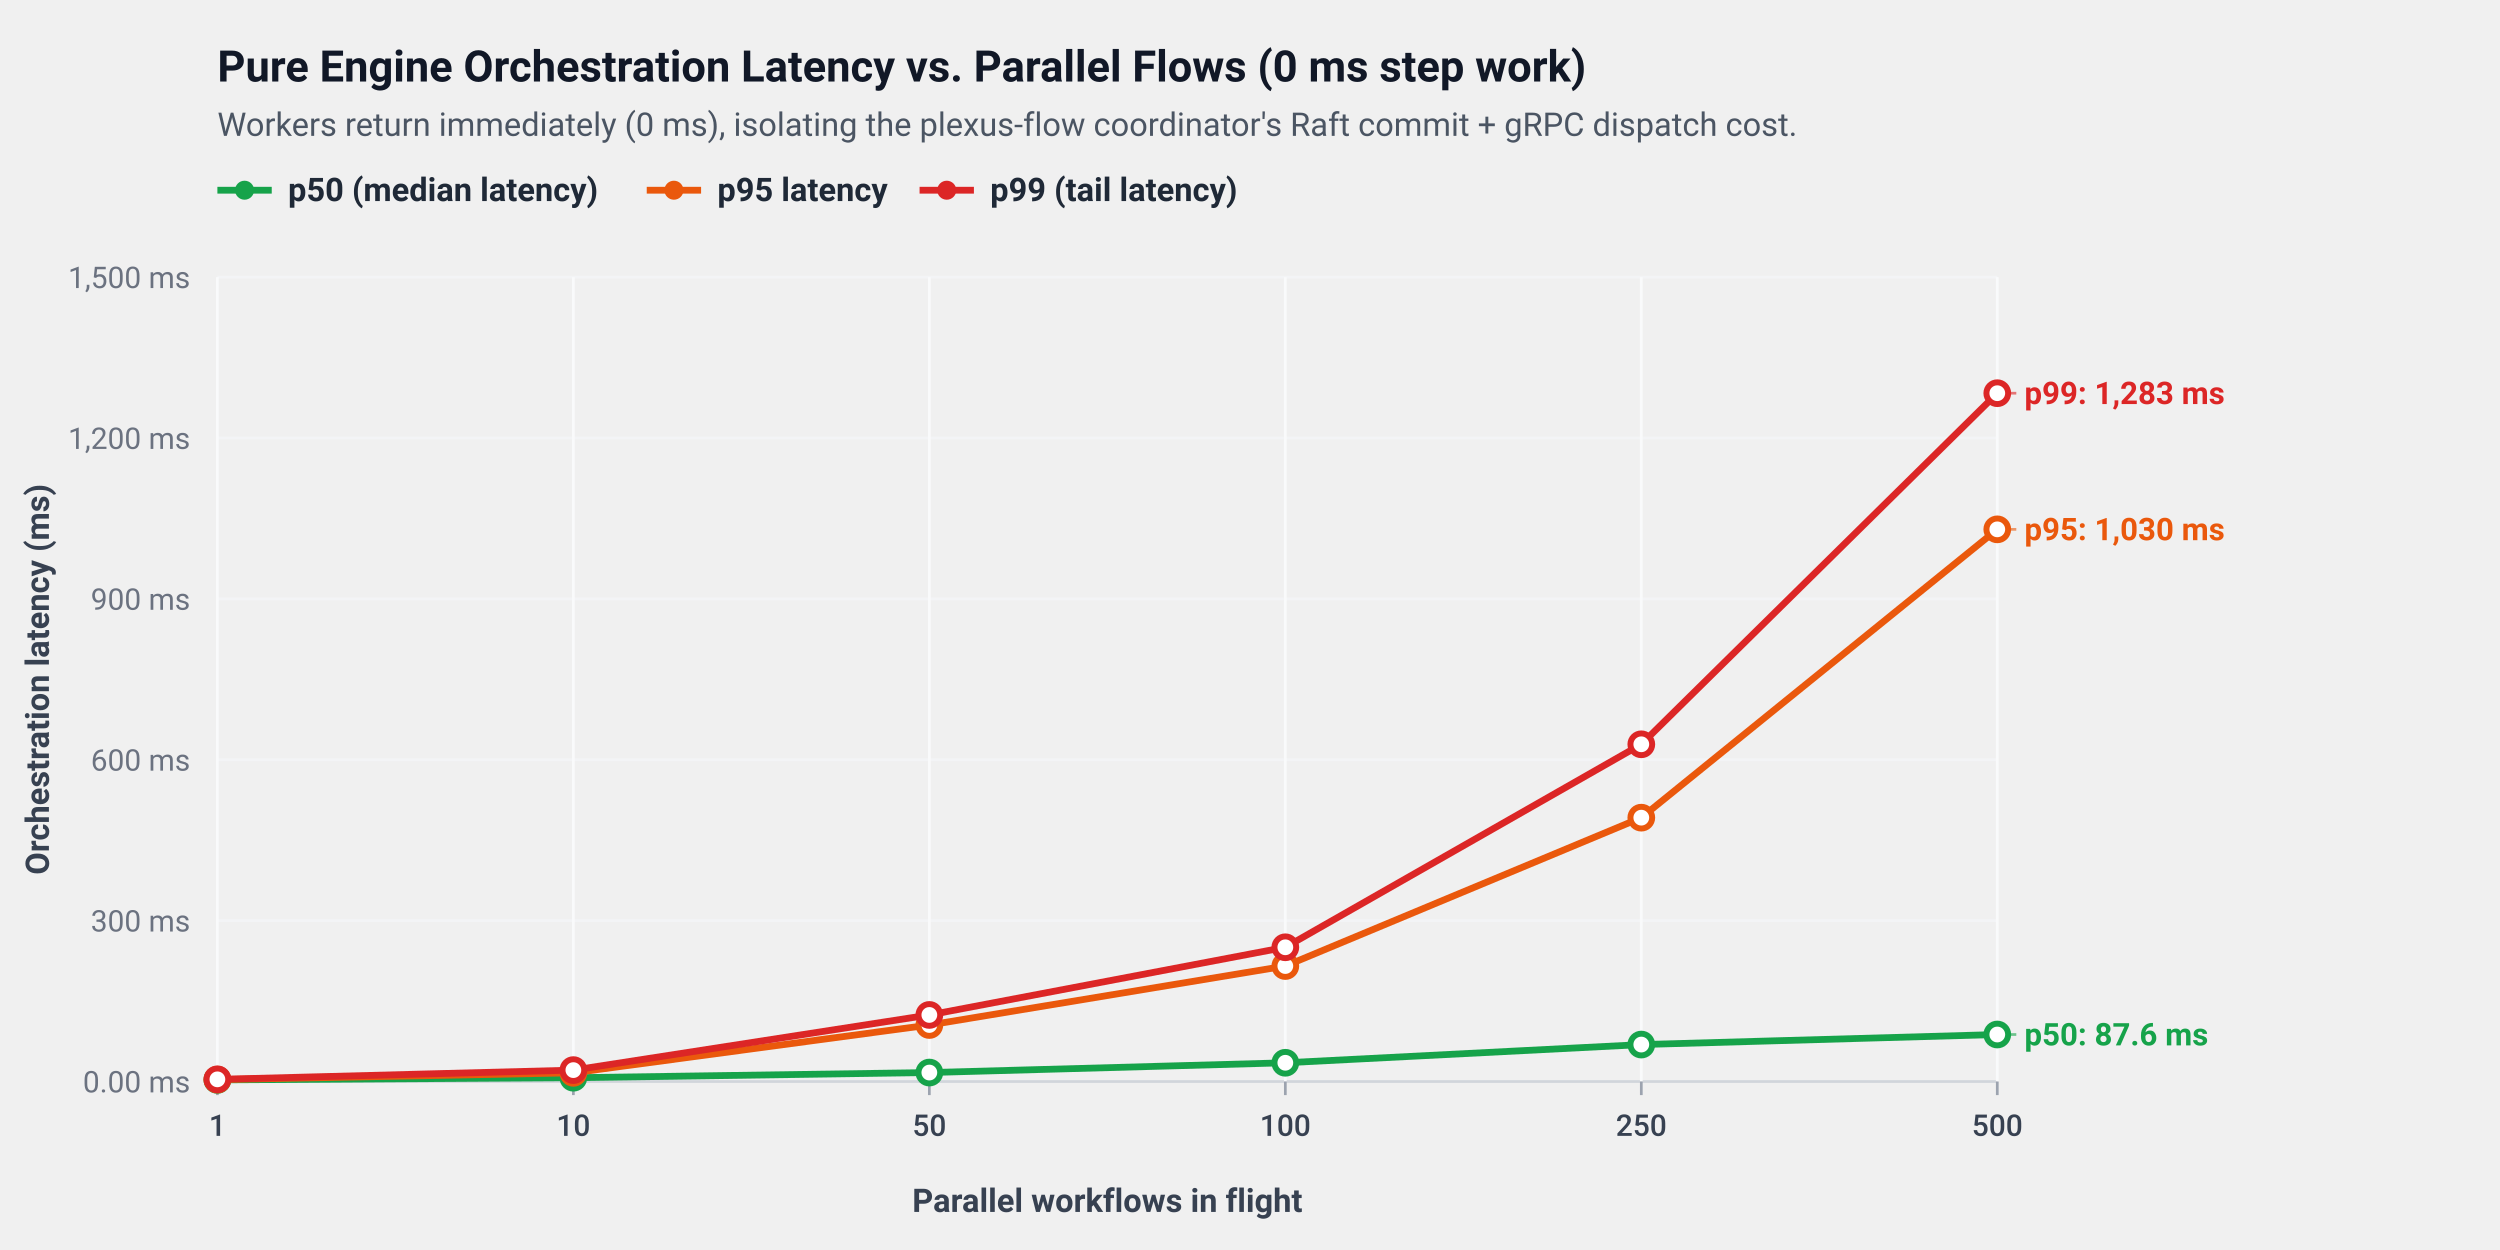
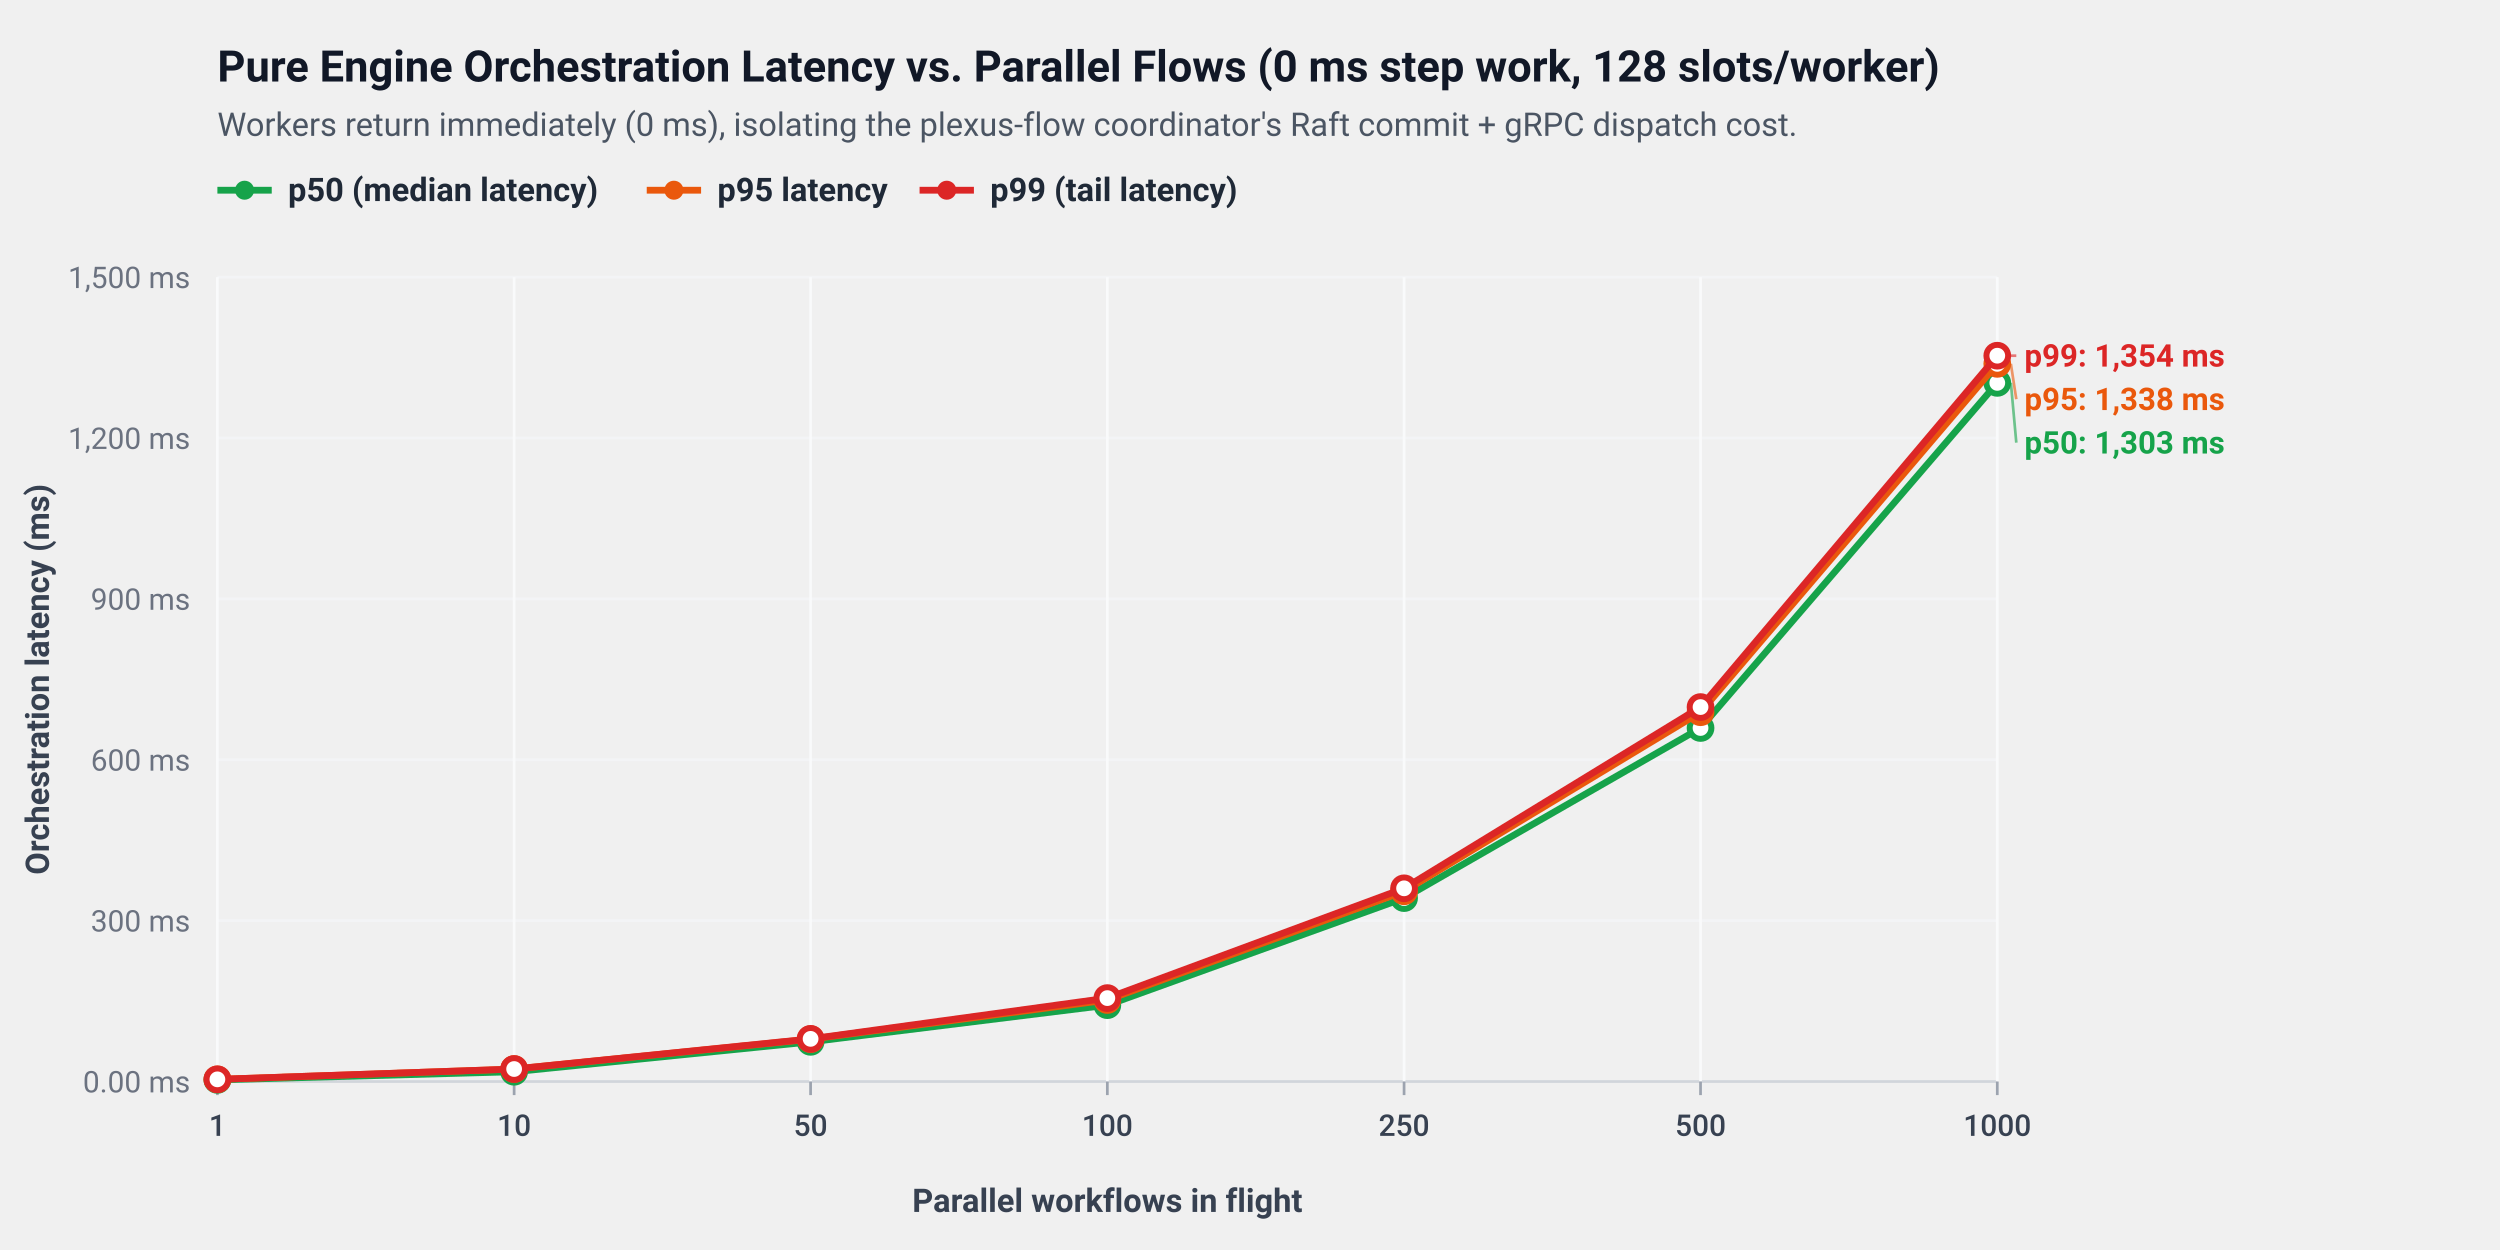
<svg xmlns="http://www.w3.org/2000/svg" viewBox="0 0 920 460" width="100%" style="font-family: -apple-system, BlinkMacSystemFont, 'Segoe UI', Roboto, Helvetica, Arial, sans-serif; background: #ffffff; border: 1px solid #e5e7eb; border-radius: 8px;">
-   <text x="80" y="30" font-size="16" font-weight="700" fill="#111827">Pure Engine Orchestration Latency vs. Parallel Flows (0 ms step work)</text>
+   <text x="80" y="30" font-size="16" font-weight="700" fill="#111827">Pure Engine Orchestration Latency vs. Parallel Flows (0 ms step work, 128 slots/worker)</text>
  <text x="80" y="50" font-size="12" fill="#4b5563">Workers return immediately (0 ms), isolating the plexus-flow coordinator's Raft commit + gRPC dispatch cost.</text>
  <line x1="80.0" y1="70" x2="100.0" y2="70" stroke="#16a34a" stroke-width="2.5" />
  <circle cx="90.0" cy="70" r="3.5" fill="#16a34a" />
  <text x="106.0" y="74" font-size="12" font-weight="600" fill="#1f2937">p50 (median latency)</text>
  <line x1="238.0" y1="70" x2="258.0" y2="70" stroke="#ea580c" stroke-width="2.5" />
  <circle cx="248.0" cy="70" r="3.5" fill="#ea580c" />
  <text x="264.0" y="74" font-size="12" font-weight="600" fill="#1f2937">p95 latency</text>
  <line x1="338.4" y1="70" x2="358.4" y2="70" stroke="#dc2626" stroke-width="2.5" />
  <circle cx="348.4" cy="70" r="3.5" fill="#dc2626" />
  <text x="364.4" y="74" font-size="12" font-weight="600" fill="#1f2937">p99 (tail latency)</text>
  <line x1="80" y1="398.0" x2="735" y2="398.0" stroke="#d1d5db" stroke-width="1" />
  <text x="70" y="402.0" font-size="11" fill="#6b7280" text-anchor="end">0.00 ms</text>
  <line x1="80" y1="338.8" x2="735" y2="338.8" stroke="#f3f4f6" stroke-width="1" />
  <text x="70" y="342.8" font-size="11" fill="#6b7280" text-anchor="end">300 ms</text>
  <line x1="80" y1="279.6" x2="735" y2="279.6" stroke="#f3f4f6" stroke-width="1" />
  <text x="70" y="283.6" font-size="11" fill="#6b7280" text-anchor="end">600 ms</text>
  <line x1="80" y1="220.4" x2="735" y2="220.4" stroke="#f3f4f6" stroke-width="1" />
  <text x="70" y="224.4" font-size="11" fill="#6b7280" text-anchor="end">900 ms</text>
  <line x1="80" y1="161.2" x2="735" y2="161.2" stroke="#f3f4f6" stroke-width="1" />
  <text x="70" y="165.2" font-size="11" fill="#6b7280" text-anchor="end">1,200 ms</text>
  <line x1="80" y1="102.0" x2="735" y2="102.0" stroke="#f3f4f6" stroke-width="1" />
  <text x="70" y="106.0" font-size="11" fill="#6b7280" text-anchor="end">1,500 ms</text>
  <line x1="80.0" y1="102" x2="80.0" y2="398" stroke="#f9fafb" stroke-width="1" />
  <line x1="80.0" y1="398" x2="80.0" y2="403" stroke="#9ca3af" stroke-width="1" />
  <text x="80.0" y="418" font-size="11" font-weight="500" fill="#374151" text-anchor="middle">1</text>
-   <line x1="211.0" y1="102" x2="211.0" y2="398" stroke="#f9fafb" stroke-width="1" />
-   <line x1="211.0" y1="398" x2="211.0" y2="403" stroke="#9ca3af" stroke-width="1" />
-   <text x="211.0" y="418" font-size="11" font-weight="500" fill="#374151" text-anchor="middle">10</text>
-   <line x1="342.0" y1="102" x2="342.0" y2="398" stroke="#f9fafb" stroke-width="1" />
-   <line x1="342.0" y1="398" x2="342.0" y2="403" stroke="#9ca3af" stroke-width="1" />
-   <text x="342.0" y="418" font-size="11" font-weight="500" fill="#374151" text-anchor="middle">50</text>
-   <line x1="473.0" y1="102" x2="473.0" y2="398" stroke="#f9fafb" stroke-width="1" />
-   <line x1="473.0" y1="398" x2="473.0" y2="403" stroke="#9ca3af" stroke-width="1" />
-   <text x="473.0" y="418" font-size="11" font-weight="500" fill="#374151" text-anchor="middle">100</text>
-   <line x1="604.0" y1="102" x2="604.0" y2="398" stroke="#f9fafb" stroke-width="1" />
-   <line x1="604.0" y1="398" x2="604.0" y2="403" stroke="#9ca3af" stroke-width="1" />
-   <text x="604.0" y="418" font-size="11" font-weight="500" fill="#374151" text-anchor="middle">250</text>
+   <line x1="189.2" y1="102" x2="189.2" y2="398" stroke="#f9fafb" stroke-width="1" />
+   <line x1="189.2" y1="398" x2="189.2" y2="403" stroke="#9ca3af" stroke-width="1" />
+   <text x="189.2" y="418" font-size="11" font-weight="500" fill="#374151" text-anchor="middle">10</text>
+   <line x1="298.3" y1="102" x2="298.3" y2="398" stroke="#f9fafb" stroke-width="1" />
+   <line x1="298.3" y1="398" x2="298.3" y2="403" stroke="#9ca3af" stroke-width="1" />
+   <text x="298.3" y="418" font-size="11" font-weight="500" fill="#374151" text-anchor="middle">50</text>
+   <line x1="407.5" y1="102" x2="407.5" y2="398" stroke="#f9fafb" stroke-width="1" />
+   <line x1="407.5" y1="398" x2="407.5" y2="403" stroke="#9ca3af" stroke-width="1" />
+   <text x="407.5" y="418" font-size="11" font-weight="500" fill="#374151" text-anchor="middle">100</text>
+   <line x1="516.7" y1="102" x2="516.7" y2="398" stroke="#f9fafb" stroke-width="1" />
+   <line x1="516.7" y1="398" x2="516.7" y2="403" stroke="#9ca3af" stroke-width="1" />
+   <text x="516.7" y="418" font-size="11" font-weight="500" fill="#374151" text-anchor="middle">250</text>
+   <line x1="625.8" y1="102" x2="625.8" y2="398" stroke="#f9fafb" stroke-width="1" />
+   <line x1="625.8" y1="398" x2="625.8" y2="403" stroke="#9ca3af" stroke-width="1" />
+   <text x="625.8" y="418" font-size="11" font-weight="500" fill="#374151" text-anchor="middle">500</text>
  <line x1="735.0" y1="102" x2="735.0" y2="398" stroke="#f9fafb" stroke-width="1" />
  <line x1="735.0" y1="398" x2="735.0" y2="403" stroke="#9ca3af" stroke-width="1" />
-   <text x="735.0" y="418" font-size="11" font-weight="500" fill="#374151" text-anchor="middle">500</text>
+   <text x="735.0" y="418" font-size="11" font-weight="500" fill="#374151" text-anchor="middle">1000</text>
  <text x="407.5" y="446" font-size="12" font-weight="600" fill="#374151" text-anchor="middle">Parallel workflows in flight</text>
  <text x="18" y="250.0" font-size="12" font-weight="600" fill="#374151" text-anchor="middle" transform="rotate(-90 18 250.0)">Orchestration latency (ms)</text>
-   <polyline fill="none" stroke="#16a34a" stroke-width="2.5" points="80.0,397.4 211.0,396.6 342.0,394.7 473.0,391.1 604.0,384.4 735.0,380.7" />
+   <polyline fill="none" stroke="#16a34a" stroke-width="2.5" points="80.0,397.4 189.2,394.4 298.3,383.4 407.5,369.9 516.7,330.5 625.8,267.9 735.0,140.9" />
  <circle cx="80.0" cy="397.4" r="4" fill="#ffffff" stroke="#16a34a" stroke-width="2.2" />
-   <circle cx="211.0" cy="396.6" r="4" fill="#ffffff" stroke="#16a34a" stroke-width="2.2" />
-   <circle cx="342.0" cy="394.7" r="4" fill="#ffffff" stroke="#16a34a" stroke-width="2.2" />
-   <circle cx="473.0" cy="391.1" r="4" fill="#ffffff" stroke="#16a34a" stroke-width="2.2" />
-   <circle cx="604.0" cy="384.4" r="4" fill="#ffffff" stroke="#16a34a" stroke-width="2.2" />
-   <circle cx="735.0" cy="380.7" r="4" fill="#ffffff" stroke="#16a34a" stroke-width="2.2" />
-   <polyline fill="none" stroke="#ea580c" stroke-width="2.5" points="80.0,397.3 211.0,394.8 342.0,377.2 473.0,355.5 604.0,300.9 735.0,194.8" />
-   <circle cx="80.0" cy="397.3" r="4" fill="#ffffff" stroke="#ea580c" stroke-width="2.2" />
-   <circle cx="211.0" cy="394.8" r="4" fill="#ffffff" stroke="#ea580c" stroke-width="2.2" />
-   <circle cx="342.0" cy="377.2" r="4" fill="#ffffff" stroke="#ea580c" stroke-width="2.2" />
-   <circle cx="473.0" cy="355.5" r="4" fill="#ffffff" stroke="#ea580c" stroke-width="2.2" />
-   <circle cx="604.0" cy="300.9" r="4" fill="#ffffff" stroke="#ea580c" stroke-width="2.2" />
-   <circle cx="735.0" cy="194.8" r="4" fill="#ffffff" stroke="#ea580c" stroke-width="2.2" />
-   <polyline fill="none" stroke="#dc2626" stroke-width="2.5" points="80.0,397.2 211.0,393.8 342.0,373.5 473.0,348.6 604.0,273.9 735.0,144.7" />
+   <circle cx="189.2" cy="394.4" r="4" fill="#ffffff" stroke="#16a34a" stroke-width="2.2" />
+   <circle cx="298.3" cy="383.4" r="4" fill="#ffffff" stroke="#16a34a" stroke-width="2.2" />
+   <circle cx="407.5" cy="369.9" r="4" fill="#ffffff" stroke="#16a34a" stroke-width="2.2" />
+   <circle cx="516.7" cy="330.5" r="4" fill="#ffffff" stroke="#16a34a" stroke-width="2.2" />
+   <circle cx="625.8" cy="267.9" r="4" fill="#ffffff" stroke="#16a34a" stroke-width="2.2" />
+   <circle cx="735.0" cy="140.9" r="4" fill="#ffffff" stroke="#16a34a" stroke-width="2.2" />
+   <polyline fill="none" stroke="#ea580c" stroke-width="2.5" points="80.0,397.2 189.2,393.4 298.3,382.4 407.5,368.0 516.7,328.0 625.8,262.1 735.0,133.9" />
+   <circle cx="80.0" cy="397.2" r="4" fill="#ffffff" stroke="#ea580c" stroke-width="2.2" />
+   <circle cx="189.2" cy="393.4" r="4" fill="#ffffff" stroke="#ea580c" stroke-width="2.2" />
+   <circle cx="298.3" cy="382.4" r="4" fill="#ffffff" stroke="#ea580c" stroke-width="2.2" />
+   <circle cx="407.5" cy="368.0" r="4" fill="#ffffff" stroke="#ea580c" stroke-width="2.2" />
+   <circle cx="516.7" cy="328.0" r="4" fill="#ffffff" stroke="#ea580c" stroke-width="2.2" />
+   <circle cx="625.8" cy="262.1" r="4" fill="#ffffff" stroke="#ea580c" stroke-width="2.2" />
+   <circle cx="735.0" cy="133.9" r="4" fill="#ffffff" stroke="#ea580c" stroke-width="2.2" />
+   <polyline fill="none" stroke="#dc2626" stroke-width="2.5" points="80.0,397.2 189.2,393.4 298.3,382.3 407.5,367.3 516.7,326.9 625.8,260.2 735.0,130.9" />
  <circle cx="80.0" cy="397.2" r="4" fill="#ffffff" stroke="#dc2626" stroke-width="2.2" />
-   <circle cx="211.0" cy="393.8" r="4" fill="#ffffff" stroke="#dc2626" stroke-width="2.2" />
-   <circle cx="342.0" cy="373.5" r="4" fill="#ffffff" stroke="#dc2626" stroke-width="2.2" />
-   <circle cx="473.0" cy="348.6" r="4" fill="#ffffff" stroke="#dc2626" stroke-width="2.2" />
-   <circle cx="604.0" cy="273.9" r="4" fill="#ffffff" stroke="#dc2626" stroke-width="2.2" />
-   <circle cx="735.0" cy="144.7" r="4" fill="#ffffff" stroke="#dc2626" stroke-width="2.2" />
-   <line x1="740.0" y1="144.7" x2="742.0" y2="144.7" stroke="#dc2626" stroke-width="1" stroke-opacity="0.6" />
-   <text x="745.0" y="148.7" font-size="11.5" font-weight="600" fill="#dc2626">p99: 1,283 ms</text>
-   <line x1="740.0" y1="194.8" x2="742.0" y2="194.8" stroke="#ea580c" stroke-width="1" stroke-opacity="0.6" />
-   <text x="745.0" y="198.8" font-size="11.5" font-weight="600" fill="#ea580c">p95: 1,030 ms</text>
-   <line x1="740.0" y1="380.7" x2="742.0" y2="380.7" stroke="#16a34a" stroke-width="1" stroke-opacity="0.6" />
-   <text x="745.0" y="384.7" font-size="11.5" font-weight="600" fill="#16a34a">p50: 87.6 ms</text>
+   <circle cx="189.2" cy="393.4" r="4" fill="#ffffff" stroke="#dc2626" stroke-width="2.2" />
+   <circle cx="298.3" cy="382.3" r="4" fill="#ffffff" stroke="#dc2626" stroke-width="2.2" />
+   <circle cx="407.5" cy="367.3" r="4" fill="#ffffff" stroke="#dc2626" stroke-width="2.2" />
+   <circle cx="516.7" cy="326.9" r="4" fill="#ffffff" stroke="#dc2626" stroke-width="2.2" />
+   <circle cx="625.8" cy="260.2" r="4" fill="#ffffff" stroke="#dc2626" stroke-width="2.2" />
+   <circle cx="735.0" cy="130.9" r="4" fill="#ffffff" stroke="#dc2626" stroke-width="2.2" />
+   <line x1="740.0" y1="130.9" x2="742.0" y2="130.9" stroke="#dc2626" stroke-width="1" stroke-opacity="0.6" />
+   <text x="745.0" y="134.9" font-size="11.5" font-weight="600" fill="#dc2626">p99: 1,354 ms</text>
+   <line x1="740.0" y1="133.9" x2="742.0" y2="146.9" stroke="#ea580c" stroke-width="1" stroke-opacity="0.6" />
+   <text x="745.0" y="150.9" font-size="11.5" font-weight="600" fill="#ea580c">p95: 1,338 ms</text>
+   <line x1="740.0" y1="140.9" x2="742.0" y2="162.9" stroke="#16a34a" stroke-width="1" stroke-opacity="0.6" />
+   <text x="745.0" y="166.9" font-size="11.5" font-weight="600" fill="#16a34a">p50: 1,303 ms</text>
</svg>
